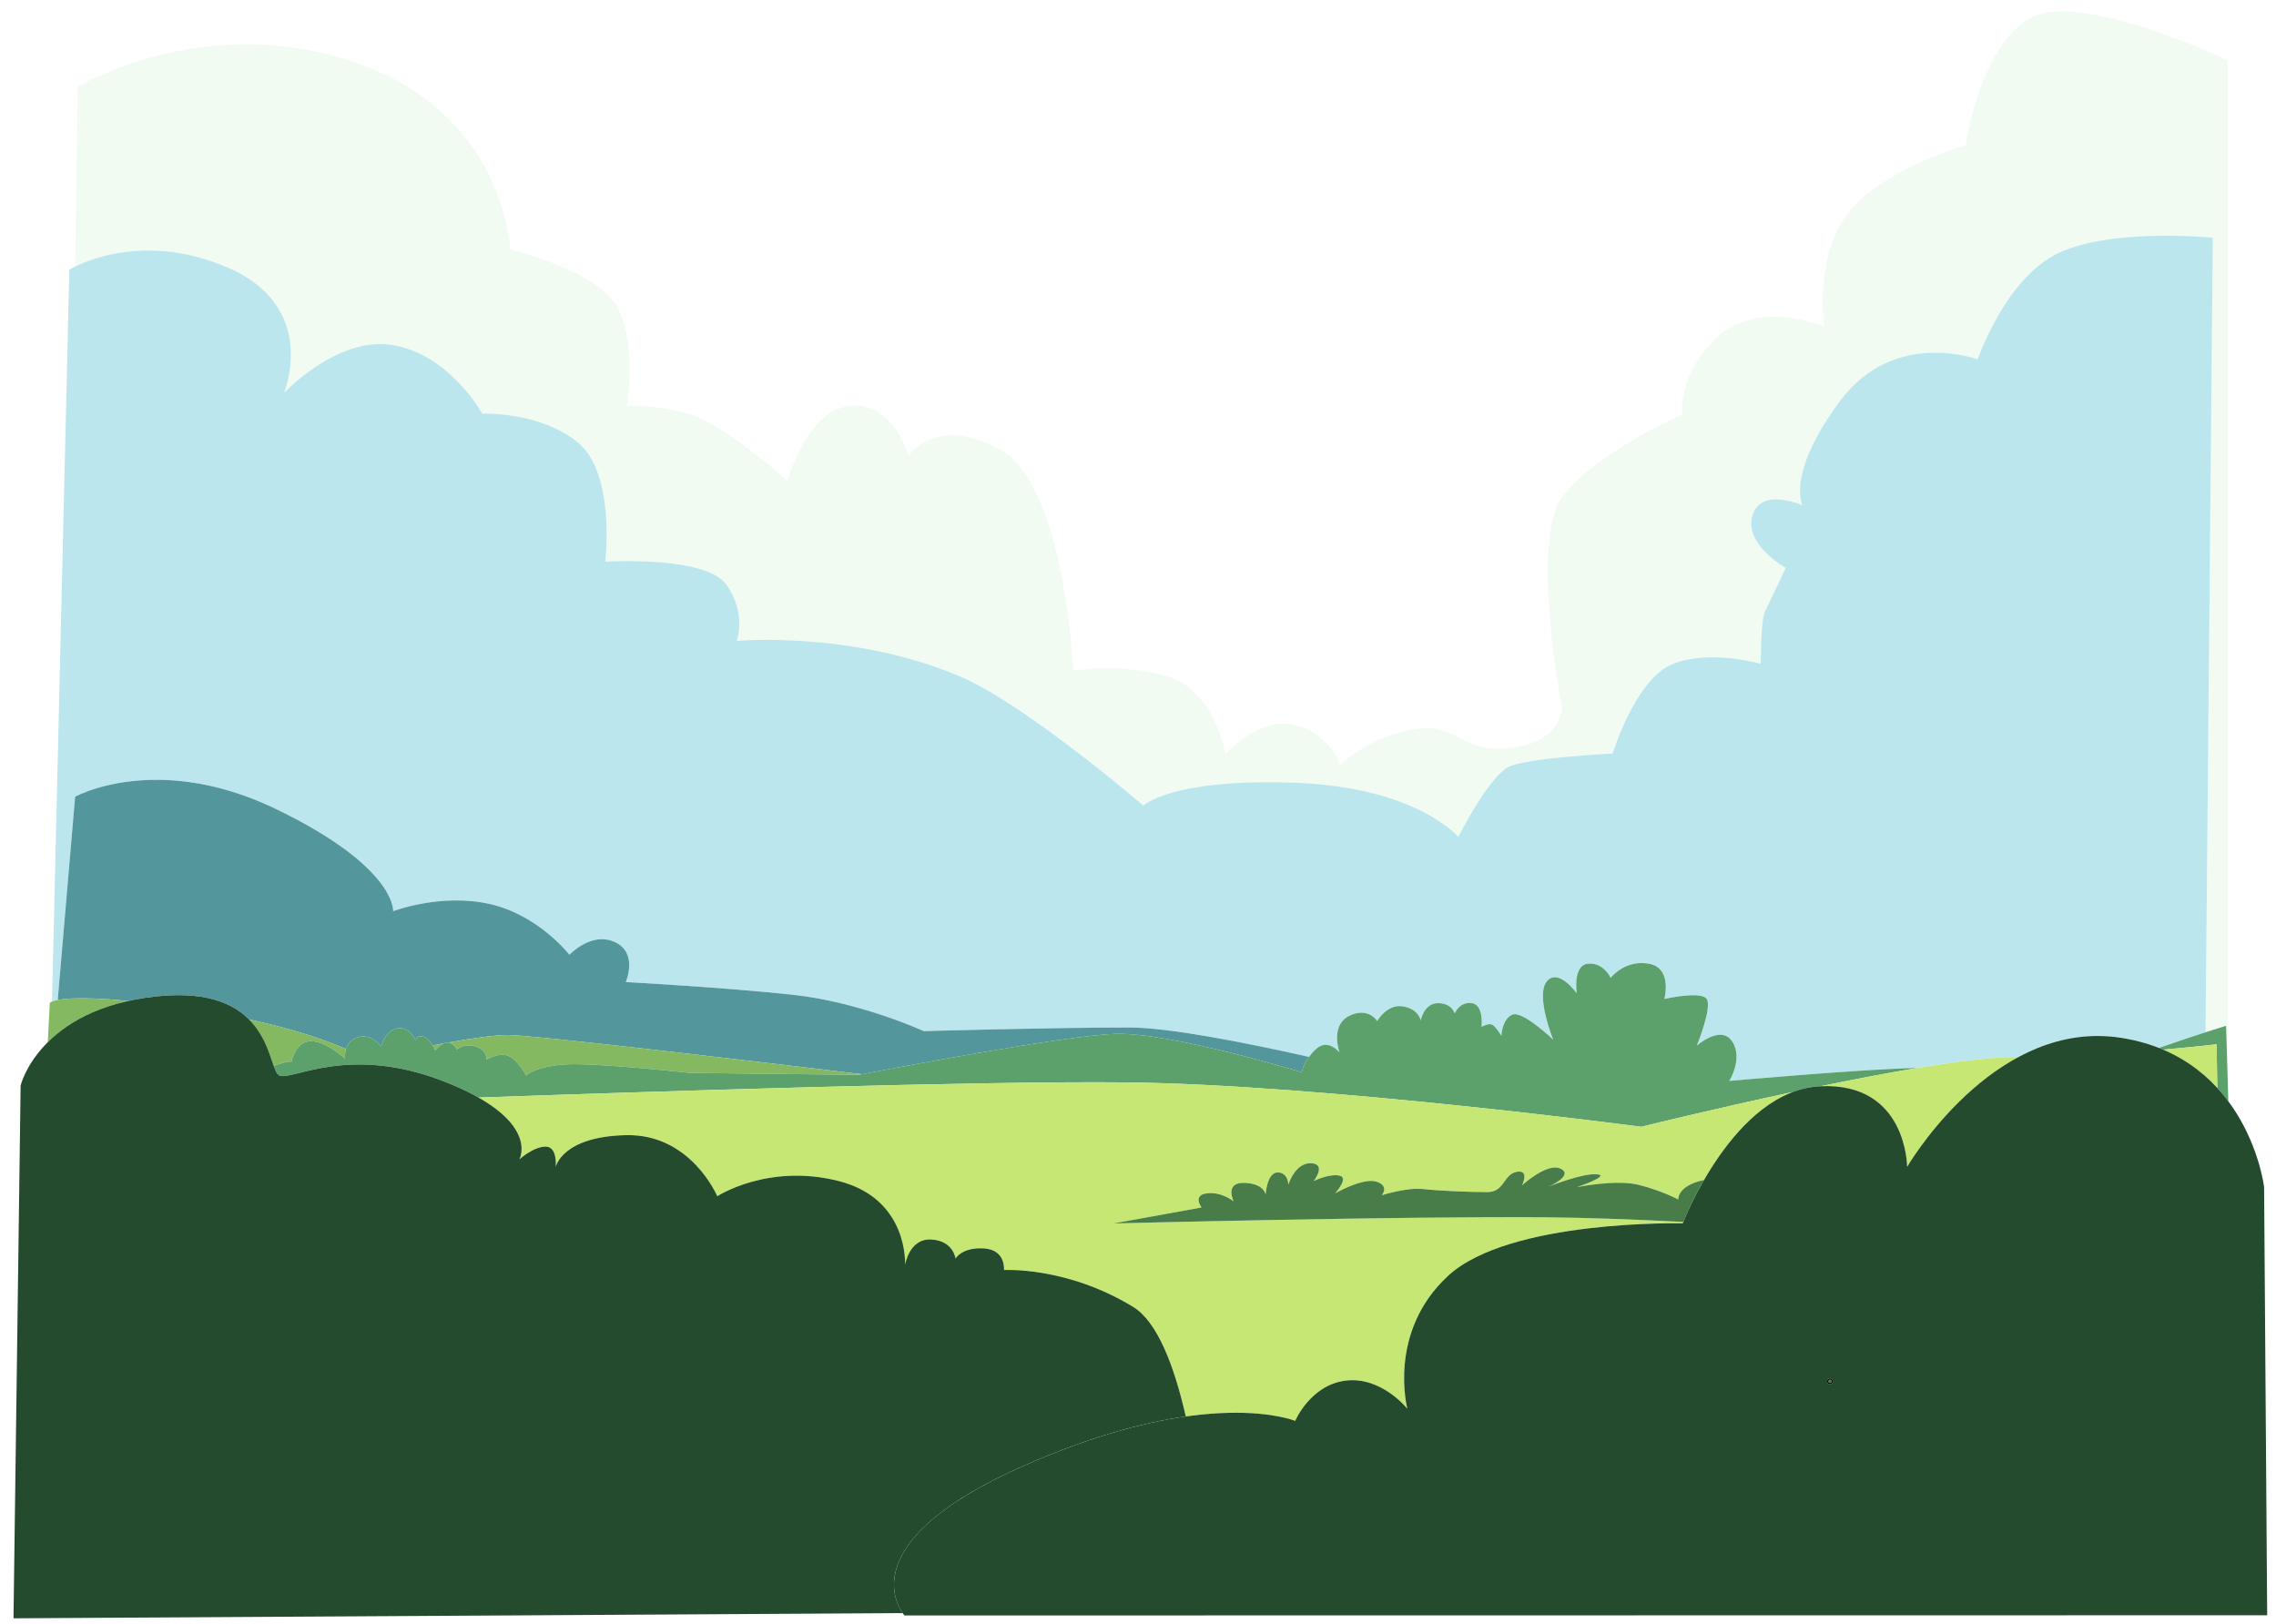
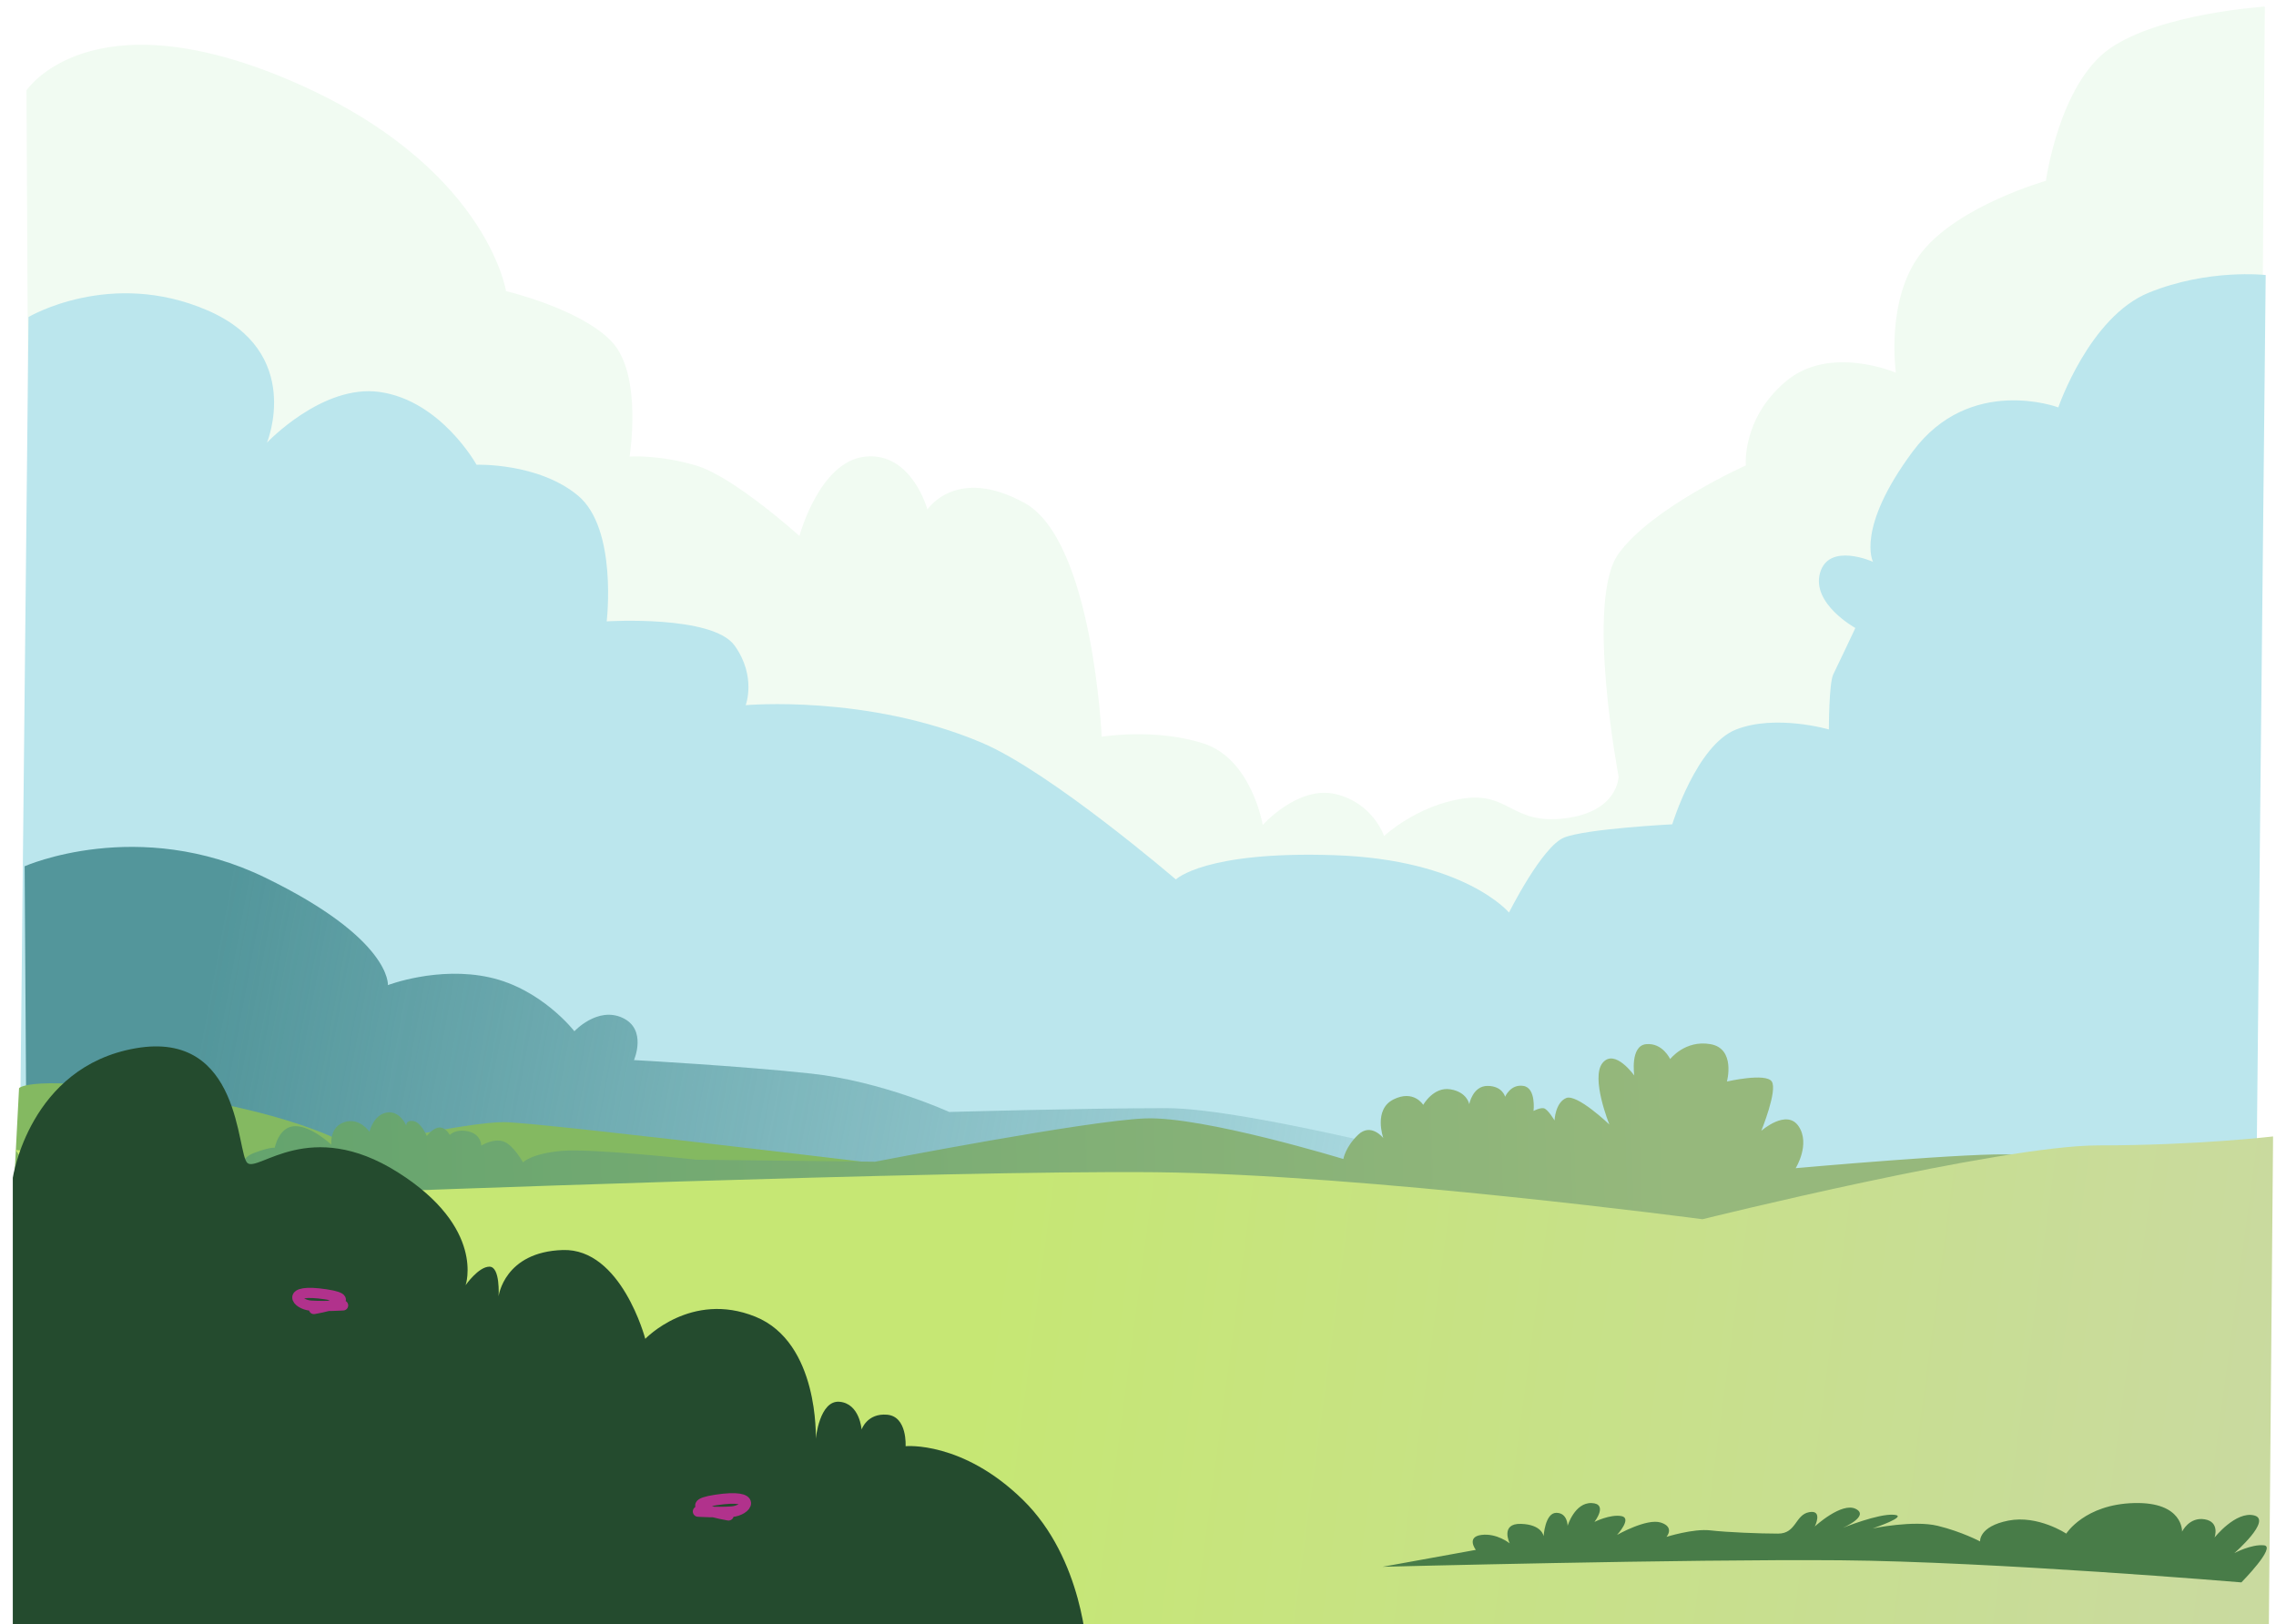
- <svg xmlns="http://www.w3.org/2000/svg" width="478mm" height="341mm" viewBox="0 0 478 341" version="1.1" id="svg1">
-   <defs id="defs1" />
+ <svg xmlns="http://www.w3.org/2000/svg" xmlns:xlink="http://www.w3.org/1999/xlink" width="478mm" height="341mm" viewBox="0 0 478 341" version="1.1" id="svg1">
+   <defs id="defs1">
+     <linearGradient id="linearGradient5">
+       <stop style="stop-color:#c6e774;stop-opacity:1;" offset="0" id="stop5" />
+       <stop style="stop-color:#c9da9f;stop-opacity:1;" offset="1" id="stop6" />
+     </linearGradient>
+     <linearGradient id="linearGradient3">
+       <stop style="stop-color:#53969b;stop-opacity:1;" offset="0" id="stop3" />
+       <stop style="stop-color:#53969b;stop-opacity:0;" offset="1" id="stop4" />
+     </linearGradient>
+     <linearGradient id="linearGradient1">
+       <stop style="stop-color:#5ca06b;stop-opacity:1;" offset="0" id="stop1" />
+       <stop style="stop-color:#96b87c;stop-opacity:1;" offset="1" id="stop2" />
+     </linearGradient>
+     <linearGradient xlink:href="#linearGradient1" id="linearGradient2" x1="2.802" y1="254.941" x2="351.815" y2="244.08" gradientUnits="userSpaceOnUse" />
+     <linearGradient xlink:href="#linearGradient3" id="linearGradient4" x1="46.259" y1="194.774" x2="342.839" y2="249.552" gradientUnits="userSpaceOnUse" />
+     <linearGradient xlink:href="#linearGradient5" id="linearGradient6" x1="209.608" y1="257.04" x2="477.387" y2="292.929" gradientUnits="userSpaceOnUse" />
+   </defs>
  <g id="layer1">
-     <path d="m 433.208,2.391 c -3.085,-0.016 -5.75,0.508 -7.639,1.822 C 415.495,11.221 412.867,30.493 412.867,30.493 c 0,0 -17.082,4.818 -24.528,14.016 -7.446,9.198 -5.256,24.09 -5.256,24.09 0,0 -13.14,-5.694 -21.899,1.752 -8.76,7.446 -7.884,16.644 -7.884,16.644 0,0 -18.616,8.322 -25.276,17.52 -6.66,9.198 0,44.238 0,44.238 0,0 -1.5e-4,7.008 -10.639,8.322 -10.639,1.314 -10.95,-5.256 -20.148,-3.942 -9.198,1.314 -15.768,7.446 -15.768,7.446 0,0 -2.19,-6.57 -9.636,-8.322 -7.446,-1.752 -14.454,6.132 -14.454,6.132 0,0 -2.19,-13.14 -11.826,-16.206 -9.636,-3.066 -20.148,-1.314 -20.148,-1.314 0,0 -1.752,-38.981 -15.33,-46.427 -13.578,-7.446 -19.272,1.314 -19.272,1.314 0,0 -3.066,-11.388 -12.264,-10.512 -9.198,0.876 -13.14,15.768 -13.14,15.768 0,0 -13.09,-11.826 -20.586,-14.016 -7.496,-2.19 -13.14,-1.752 -13.14,-1.752 0,0 2.628,-16.205 -3.504,-22.775 -6.132,-6.57 -21.024,-10.074 -21.024,-10.074 0,0 -1.212,-34.674 -43.362,-42.048 -26.698,-4.67 -47.446,7.867 -47.446,7.867 l -0.558,37.774 c 3.797,-1.868 16.138,-6.665 32.072,0.216 19.272,8.322 11.826,26.28 11.826,26.28 0,0 10.973,-11.652 22.338,-10.074 12.217,1.696 19.272,14.454 19.272,14.454 0,0 12.264,-0.438 20.148,6.132 7.884,6.57 5.694,24.966 5.694,24.966 0,0 21.024,-1.314 25.404,4.818 4.38,6.132 2.19,11.826 2.19,11.826 0,0 24.09,-2.19 46.866,7.446 13.65,5.775 38.543,27.155 38.543,27.155 0,0 5.694,-5.694 31.536,-4.818 25.842,0.876 34.602,11.388 34.602,11.388 0,0 6.57,-13.14 10.95,-14.892 4.38,-1.752 21.462,-2.628 21.462,-2.628 0,0 4.818,-15.768 12.702,-18.834 7.884,-3.066 18.396,0 18.396,0 0,0 4.5e-4,-9.198 0.876,-10.95 0.876,-1.752 4.38,-9.198 4.38,-9.198 0,0 -8.76,-4.818 -7.008,-10.95 1.752,-6.132 10.512,-2.19 10.512,-2.19 0,0 -3.504,-6.57 7.884,-21.9 11.388,-15.33 28.908,-8.76 28.908,-8.76 0,0 6.132,-17.958 17.958,-22.776 5.913,-2.409 13.774,-3.098 20.157,-3.185 6.383,-0.087 11.288,0.429 11.288,0.429 l -1.524,166.877 c 2.625,-0.848 4.31,-1.366 4.31,-1.366 l 0.303,10.317 -0.011,-213.105 c 0,0 -21.236,-10.206 -34.604,-10.274 z" style="display:inline;fill:#f1fbf2;fill-rule:evenodd;stroke-width:1.218;stroke-linecap:round;stroke-dasharray:1.218, 2.436;paint-order:stroke markers fill" id="path53" />
-     <path d="m 453.446,49.514 c -6.383,0.087 -14.244,0.776 -20.157,3.185 -11.826,4.818 -17.958,22.776 -17.958,22.776 0,0 -17.52,-6.57 -28.908,8.76 -11.388,15.33 -7.884,21.9 -7.884,21.9 0,0 -8.76,-3.942 -10.512,2.19 -1.752,6.132 7.008,10.95 7.008,10.95 0,0 -3.504,7.446 -4.38,9.198 -0.876,1.752 -0.876,10.95 -0.876,10.95 0,0 -10.512,-3.066 -18.396,0 -7.884,3.066 -12.702,18.834 -12.702,18.834 0,0 -17.082,0.876 -21.462,2.628 -4.38,1.752 -10.95,14.892 -10.95,14.892 0,0 -8.76,-10.512 -34.602,-11.388 -25.842,-0.876 -31.536,4.818 -31.536,4.818 0,0 -24.894,-21.381 -38.543,-27.155 -22.776,-9.636 -46.866,-7.446 -46.866,-7.446 0,0 2.19,-5.694 -2.19,-11.826 -4.38,-6.132 -25.404,-4.818 -25.404,-4.818 0,0 2.19,-18.396 -5.694,-24.966 -7.884,-6.57 -20.148,-6.132 -20.148,-6.132 0,0 -7.055,-12.758 -19.272,-14.454 -11.365,-1.577 -22.338,10.074 -22.338,10.074 0,0 7.446,-17.958 -11.826,-26.28 -19.272,-8.322 -33.287,0.438 -33.287,0.438 l -3.642,153.731 c 0.251,-0.105 0.632,-0.226 1.204,-0.337 l 3.652,-42.696 c 0,0 6.709,-3.727 17.891,-3.541 6.709,0.112 15.029,1.632 24.475,6.213 25.191,12.214 24.427,21.374 24.427,21.374 0,0 9.924,-3.817 20.229,-1.527 10.305,2.29 16.794,10.687 16.794,10.687 0,0 4.58,-4.962 9.542,-2.672 4.962,2.29 2.29,8.397 2.29,8.397 0,0 20.992,1.145 35.114,2.672 14.122,1.527 27.48,7.633 27.48,7.633 0,0 26.717,-0.763 43.129,-0.763 8.27,0 24.1,3.101 37.77,6.178 0.377,-0.518 0.844,-1.064 1.42,-1.609 2.553,-2.419 4.972,0.672 4.972,0.672 0,0 -2.016,-5.644 2.015,-7.66 4.032,-2.016 5.913,1.075 5.913,1.075 0,0 2.016,-3.628 5.375,-3.091 3.36,0.538 3.763,2.956 3.763,2.956 0,0 0.672,-3.628 3.629,-3.628 2.957,0 3.494,2.15 3.494,2.15 0,0 1.075,-2.553 3.629,-2.15 2.553,0.403 2.015,4.972 2.015,4.972 0,0 1.21,-0.672 2.016,-0.538 0.806,0.134 2.15,2.419 2.15,2.419 0,0 0.134,-3.494 2.285,-4.434 2.15,-0.941 8.601,5.241 8.601,5.241 0,0 -3.763,-9.273 -1.344,-12.229 2.419,-2.957 6.294,2.508 6.294,2.508 0,0 -0.89,-5.933 2.373,-6.23 3.263,-0.297 4.746,2.966 4.746,2.966 0,0 2.271,-2.952 6.218,-3.094 0.564,-0.02 1.162,0.017 1.792,0.128 5.043,0.89 3.263,7.417 3.263,7.417 0,0 7.714,-1.78 8.9,0 1.187,1.78 -2.077,9.79 -2.077,9.79 0,0 5.044,-4.45 7.417,-0.89 2.373,3.56 -0.594,8.307 -0.594,8.307 0,0 28.03,-2.507 39.55,-2.727 8.309,-1.379 15.687,-2.299 20.584,-2.299 0.199,0 0.399,-4.8e-4 0.598,-10e-4 4.949,-2.654 10.552,-4.429 16.677,-4.417 1.604,0.003 3.244,0.129 4.918,0.393 2.904,0.459 5.531,1.188 7.907,2.121 3.701,-1.296 7.203,-2.452 9.79,-3.288 l 1.524,-166.877 c 0,0 -4.905,-0.516 -11.288,-0.429 z" style="display:inline;fill:#bbe6ed;fill-rule:evenodd;stroke-width:1.218;stroke-linecap:round;stroke-dasharray:1.218, 2.436;paint-order:stroke markers fill" id="path51" />
-     <path d="m 33.669,163.798 c -11.182,-0.186 -17.891,3.541 -17.891,3.541 l -3.652,42.696 c 0.65,-0.127 1.546,-0.24 2.778,-0.304 2.449,-0.127 6.223,-0.057 12.027,0.508 1.796,-0.4 3.73,-0.722 5.814,-0.949 1.537,-0.167 2.973,-0.254 4.316,-0.269 7.732,-0.088 12.352,2.189 15.245,5.099 10.09,2.177 16.6,4.557 20.365,6.223 0.295,-0.948 0.951,-1.971 2.376,-2.446 3.02,-1.007 4.98,1.907 4.98,1.907 0,0 0.795,-3.39 3.444,-3.814 2.649,-0.424 3.867,2.596 3.867,2.596 0,0 -0.106,-1.165 1.43,-0.9 0.881,0.152 1.623,1.106 2.095,1.891 0.766,-0.146 1.539,-0.29 2.311,-0.43 0.236,-0.108 0.483,-0.179 0.732,-0.19 0.089,-0.004 0.176,5.4e-4 0.26,0.011 4.941,-0.879 9.738,-1.575 12.529,-1.575 4.996,0 46.662,4.907 74.353,8.236 5.406,-1.041 42.39,-8.1 53.093,-8.473 11.557,-0.403 39.24,8.063 39.24,8.063 0,0 0.242,-1.45 1.537,-3.228 -13.671,-3.077 -29.5,-6.178 -37.77,-6.178 -16.412,0 -43.129,0.763 -43.129,0.763 0,0 -13.359,-6.106 -27.48,-7.633 -14.122,-1.527 -35.114,-2.672 -35.114,-2.672 0,0 2.672,-6.107 -2.29,-8.397 -4.962,-2.29 -9.542,2.672 -9.542,2.672 0,0 -6.489,-8.397 -16.794,-10.687 -10.305,-2.29 -20.229,1.527 -20.229,1.527 0,0 0.764,-9.16 -24.427,-21.374 -9.446,-4.58 -17.766,-6.101 -24.475,-6.213 z" style="display:inline;fill:#53969b;fill-rule:evenodd;stroke-width:1.218;stroke-linecap:round;stroke-dasharray:1.218, 2.436;paint-order:stroke markers fill" id="path50" />
-     <path d="m 14.904,209.73 c -3.933,0.204 -4.444,0.919 -4.444,0.919 l -0.43,8.255 c 3.393,-3.381 8.699,-6.838 16.901,-8.666 -5.804,-0.565 -9.579,-0.635 -12.027,-0.508 z m 37.401,4.389 c 3.253,3.273 4.323,7.346 5.178,9.756 2.982,-1.084 3.741,-0.894 3.741,-0.894 0,0 0.817,-4.291 4.087,-4.291 3.269,0 7.151,3.678 7.151,3.678 0,0 -0.122,-0.966 0.208,-2.026 -3.765,-1.666 -10.275,-4.046 -20.365,-6.223 z m 54.39,3.273 c -2.791,0 -7.588,0.697 -12.529,1.575 1.119,0.144 1.806,1.472 1.806,1.472 0,0 1.219,-1.324 3.762,-0.688 2.543,0.636 2.49,2.808 2.49,2.808 0,0 2.369,-1.506 4.385,-0.834 2.016,0.672 3.897,4.166 3.897,4.166 0,0 1.613,-1.747 7.66,-2.285 6.047,-0.538 26.743,1.747 26.743,1.747 l 35.478,0.403 c 0,0 0.23,-0.045 0.661,-0.128 -27.69,-3.329 -69.357,-8.236 -74.353,-8.236 z m -13.522,1.753 c -0.772,0.14 -1.545,0.285 -2.311,0.43 0.351,0.584 0.553,1.075 0.553,1.075 0,0 0.788,-1.062 1.758,-1.506 z" style="display:inline;fill:#84b961;fill-rule:evenodd;stroke-linecap:round;stroke-dasharray:1, 2;paint-order:stroke markers fill" id="path49" />
-     <path d="m 344.484,202.285 c -3.946,0.142 -6.218,3.094 -6.218,3.094 0,0 -1.483,-3.263 -4.746,-2.966 -3.263,0.297 -2.373,6.23 -2.373,6.23 0,0 -3.875,-5.464 -6.294,-2.508 -2.419,2.957 1.344,12.229 1.344,12.229 0,0 -6.451,-6.182 -8.601,-5.241 -2.15,0.941 -2.285,4.434 -2.285,4.434 0,0 -1.344,-2.285 -2.15,-2.419 -0.806,-0.134 -2.016,0.538 -2.016,0.538 0,0 0.538,-4.569 -2.015,-4.972 -2.553,-0.403 -3.629,2.15 -3.629,2.15 0,0 -0.537,-2.15 -3.494,-2.15 -2.957,0 -3.629,3.628 -3.629,3.628 0,0 -0.403,-2.419 -3.763,-2.956 -3.36,-0.538 -5.375,3.091 -5.375,3.091 0,0 -1.882,-3.091 -5.913,-1.075 -4.032,2.016 -2.015,7.66 -2.015,7.66 0,0 -2.419,-3.091 -4.972,-0.672 -2.553,2.419 -2.957,4.837 -2.957,4.837 0,0 -27.683,-8.466 -39.24,-8.063 -11.557,0.403 -53.755,8.601 -53.755,8.601 l -35.478,-0.403 c 0,0 -20.696,-2.285 -26.743,-1.747 -6.047,0.538 -7.66,2.285 -7.66,2.285 0,0 -1.882,-3.494 -3.897,-4.166 -2.016,-0.672 -4.385,0.834 -4.385,0.834 0,0 0.053,-2.172 -2.49,-2.808 -2.543,-0.636 -3.762,0.688 -3.762,0.688 0,0 -0.795,-1.536 -2.066,-1.483 -1.271,0.053 -2.49,1.696 -2.49,1.696 0,0 -1.113,-2.702 -2.649,-2.967 -1.536,-0.265 -1.43,0.9 -1.43,0.9 0,0 -1.219,-3.02 -3.867,-2.596 -2.649,0.424 -3.444,3.814 -3.444,3.814 0,0 -1.96,-2.913 -4.98,-1.907 -3.02,1.007 -2.584,4.472 -2.584,4.472 0,0 -3.882,-3.678 -7.151,-3.678 -3.269,0 -4.087,4.291 -4.087,4.291 0,0 -0.759,-0.19 -3.741,0.894 0.365,1.029 0.691,1.754 1.13,1.985 2.544,1.336 14.418,-6.682 34.774,1.336 2.828,1.114 5.174,2.233 7.115,3.335 35.993,-1.259 105.802,-3.513 135.798,-3.19 41.313,0.444 108.391,9.329 108.391,9.329 0,0 14.65,-3.635 31.774,-7.285 1.855,-0.703 3.809,-1.142 5.858,-1.237 0.02,-9.3e-4 0.04,-0.002 0.06,-0.003 6.861,-1.412 13.888,-2.762 20.352,-3.835 -11.521,0.22 -39.55,2.727 -39.55,2.727 0,0 2.967,-4.747 0.594,-8.307 -2.373,-3.56 -7.417,0.89 -7.417,0.89 0,0 3.264,-8.01 2.077,-9.79 -1.187,-1.78 -8.9,0 -8.9,0 0,0 1.78,-6.527 -3.263,-7.417 -0.63,-0.111 -1.228,-0.148 -1.792,-0.128 z m 123.036,13.168 c 0,0 -6.644,2.043 -14.1,4.653 0.294,0.115 0.584,0.234 0.87,0.356 6.726,-0.587 11.231,-1.117 11.231,-1.117 l 0.149,9.161 c 0.84,0.914 1.61,1.852 2.315,2.8 z" style="display:inline;fill:#5ca06b;fill-rule:evenodd;stroke-linecap:round;stroke-dasharray:1, 2;paint-order:stroke markers fill" id="path48" />
-     <path d="m 465.521,219.345 c 0,0 -4.505,0.53 -11.231,1.117 4.772,2.028 8.49,4.896 11.38,8.043 z m -41.603,2.664 c -0.2,5.5e-4 -0.399,0.001 -0.598,0.001 -8.706,0 -25.257,2.909 -40.936,6.135 18.147,-0.805 18.147,16.94 18.147,16.94 0,0 8.892,-15.304 23.387,-23.076 z m -187.617,5.331 c -29.996,-0.323 -99.804,1.931 -135.798,3.19 12.034,6.826 8.576,12.969 8.576,12.969 0,0 2.968,-2.673 5.513,-2.673 2.544,0 2.12,4.276 2.12,4.276 0,0 1.273,-6.414 14.843,-6.682 13.57,-0.267 19.084,12.829 19.084,12.829 0,0 10.602,-6.949 25.444,-3.208 14.843,3.742 13.994,17.64 13.994,17.64 0,0 0.848,-5.613 5.513,-5.345 4.665,0.267 5.089,4.009 5.089,4.009 0,0 1.272,-2.405 5.937,-2.138 4.665,0.267 4.241,4.543 4.241,4.543 0,0 13.146,-0.802 27.14,7.751 5.092,3.112 8.617,12.422 11.042,23.008 15.501,-2.202 22.97,0.924 22.97,0.924 0,0 3.213,-7.622 10.71,-8.469 7.497,-0.847 12.852,5.928 12.852,5.928 0,0 -4.284,-16.091 8.568,-27.947 12.852,-11.856 49.266,-11.009 49.266,-11.009 0,0 0.038,-0.1 0.114,-0.288 -10.101,-0.514 -20.23,-0.899 -28.824,-0.973 -30.288,-0.258 -90.864,1.291 -90.864,1.291 l 18.509,-3.356 c 0,0 -1.963,-2.582 1.121,-2.969 3.085,-0.387 5.609,1.678 5.609,1.678 0,0 -1.963,-4.002 2.244,-3.873 4.207,0.129 4.487,2.453 4.487,2.453 0,0 0.28,-4.647 2.524,-4.647 2.244,0 2.244,2.582 2.244,2.582 0,0 1.402,-4.647 4.767,-4.518 3.365,0.129 0.561,3.743 0.561,3.743 0,0 3.085,-1.549 5.328,-1.162 2.244,0.387 -0.841,3.743 -0.841,3.743 0,0 5.889,-3.356 8.694,-2.453 2.804,0.904 1.122,2.84 1.122,2.84 0,0 5.328,-1.678 8.694,-1.291 3.365,0.387 9.815,0.645 13.461,0.645 3.646,0 3.365,-3.744 6.17,-4.26 2.804,-0.516 1.122,2.84 1.122,2.84 0,0 5.328,-4.906 8.133,-3.486 2.804,1.42 -2.524,3.743 -2.524,3.743 0,0 7.011,-2.84 10.096,-2.582 3.085,0.258 -4.207,2.711 -4.207,2.711 0,0 8.133,-1.678 12.9,-0.516 4.768,1.162 8.413,3.099 8.413,3.099 0,0 -0.274,-2.904 5.415,-4.092 3.896,-6.743 10.232,-15.29 18.59,-18.46 -17.123,3.65 -31.774,7.285 -31.774,7.285 0,0 -67.078,-8.884 -108.391,-9.329 z" style="display:inline;fill:#c6e774;fill-rule:evenodd;stroke-linecap:round;stroke-dasharray:1, 2;paint-order:stroke markers fill" id="path47" />
-     <path d="m 275.339,244.32 c -3.365,-0.129 -4.767,4.518 -4.767,4.518 0,0 -2.4e-4,-2.582 -2.244,-2.582 -2.244,0 -2.524,4.647 -2.524,4.647 0,0 -0.28,-2.323 -4.487,-2.453 -4.207,-0.129 -2.244,3.873 -2.244,3.873 0,0 -2.524,-2.066 -5.609,-1.678 -3.085,0.387 -1.121,2.969 -1.121,2.969 l -18.509,3.356 c 0,0 60.576,-1.549 90.864,-1.291 8.594,0.073 18.722,0.459 28.824,0.973 0.407,-1.009 1.894,-4.548 4.355,-8.808 -5.689,1.188 -5.415,4.092 -5.415,4.092 0,0 -3.646,-1.937 -8.413,-3.099 -4.768,-1.162 -12.9,0.516 -12.9,0.516 0,0 7.292,-2.453 4.207,-2.711 -3.085,-0.258 -10.096,2.582 -10.096,2.582 0,0 5.328,-2.323 2.524,-3.743 -2.804,-1.42 -8.133,3.486 -8.133,3.486 0,0 1.683,-3.357 -1.122,-2.84 -2.804,0.516 -2.524,4.26 -6.17,4.26 -3.646,0 -10.096,-0.258 -13.461,-0.645 -3.365,-0.387 -8.694,1.291 -8.694,1.291 0,0 1.683,-1.936 -1.122,-2.84 -2.804,-0.904 -8.694,2.453 -8.694,2.453 0,0 3.085,-3.356 0.841,-3.743 -2.244,-0.387 -5.328,1.162 -5.328,1.162 0,0 2.804,-3.614 -0.561,-3.743 z" style="display:inline;fill:#487c48;fill-rule:evenodd;stroke-width:0.798;stroke-linecap:round;stroke-dasharray:0.798, 1.595;paint-order:stroke markers fill" id="path46" />
-     <path d="m 37.061,209.02 c -1.342,0.015 -2.778,0.102 -4.316,0.269 -24.596,2.673 -28.413,18.709 -28.413,18.709 L 2.835,339.904 189.573,338.808 c -1.879,-2.689 -8.716,-15.948 25.674,-31.055 13.861,-6.089 25.092,-9.004 33.793,-10.24 -2.424,-10.586 -5.95,-19.896 -11.042,-23.008 -13.995,-8.553 -27.14,-7.751 -27.14,-7.751 0,0 0.424,-4.276 -4.241,-4.543 -4.665,-0.267 -5.937,2.138 -5.937,2.138 0,0 -0.424,-3.742 -5.089,-4.009 -4.665,-0.267 -5.513,5.345 -5.513,5.345 0,0 0.848,-13.898 -13.994,-17.64 -14.843,-3.742 -25.444,3.208 -25.444,3.208 0,0 -5.513,-13.096 -19.084,-12.829 -13.57,0.267 -14.843,6.682 -14.843,6.682 0,0 0.424,-4.276 -2.12,-4.276 -2.544,0 -5.513,2.673 -5.513,2.673 0,0 4.665,-8.286 -15.691,-16.304 -20.356,-8.018 -32.23,4e-5 -34.774,-1.336 -2.385,-1.253 -1.417,-17.07 -21.553,-16.84 z" style="display:inline;fill:#244b2e;fill-rule:evenodd;stroke-width:0.706;stroke-linecap:round;stroke-dasharray:0.706, 1.411;paint-order:stroke markers fill" id="path45" />
-     <path d="m 440.595,217.593 c -24.062,-0.046 -40.064,27.493 -40.064,27.493 0,0 -1.2e-4,-17.784 -18.207,-16.937 -18.207,0.847 -28.917,28.793 -28.917,28.793 0,0 -36.414,-0.847 -49.266,11.009 -12.852,11.856 -8.568,27.947 -8.568,27.947 0,0 -5.355,-6.775 -12.852,-5.928 -7.497,0.847 -10.71,8.469 -10.71,8.469 0,0 -18.207,-7.622 -56.763,9.315 -38.556,16.937 -25.292,31.552 -25.292,31.552 l 286.191,-0.04 -0.645,-89.944 c 0,0 -3.213,-27.1 -29.988,-31.334 -1.673,-0.265 -3.313,-0.39 -4.918,-0.393 z m -56.262,71.919 c 0.337,0 0.611,0.275 0.611,0.611 0,0.337 -0.275,0.613 -0.611,0.613 -0.337,0 -0.613,-0.277 -0.613,-0.613 0,-0.337 0.277,-0.611 0.613,-0.611 z" style="display:inline;fill:#244b2e;fill-rule:evenodd;stroke-width:1.412;stroke-linecap:round;stroke-dasharray:1.412, 2.823;paint-order:stroke markers fill" id="path42" />
-     <path d="m 384.334,289.775 c -0.194,0 -0.349,0.154 -0.349,0.348 0,0.194 0.156,0.349 0.349,0.349 0.194,0 0.348,-0.156 0.348,-0.349 0,-0.194 -0.154,-0.348 -0.348,-0.348 z" style="baseline-shift:baseline;display:inline;overflow:visible;vector-effect:none;fill:#487c48;enable-background:accumulate;stop-color:#000000" id="path41" />
-     <path d="m 384.334,289.512 c -0.337,0 -0.613,0.275 -0.613,0.611 0,0.337 0.277,0.613 0.613,0.613 0.337,0 0.611,-0.277 0.611,-0.613 0,-0.337 -0.275,-0.611 -0.611,-0.611 z m 0,0.264 c 0.194,0 0.348,0.154 0.348,0.348 0,0.194 -0.154,0.349 -0.348,0.349 -0.194,0 -0.349,-0.156 -0.349,-0.349 0,-0.194 0.156,-0.348 0.349,-0.348 z" style="baseline-shift:baseline;display:inline;overflow:visible;vector-effect:none;enable-background:accumulate;stop-color:#000000" id="path40" />
+     <path style="display:inline;fill:#f1fbf2;fill-opacity:1;fill-rule:evenodd;stroke-width:1.288;stroke-linecap:round;stroke-dasharray:1.288, 2.576;paint-order:stroke markers fill" d="m 5.561,18.981 c 0,0 13.148,-19.916 54.847,-2.31 41.699,17.606 45.869,44.479 45.869,44.479 0,0 15.753,3.707 22.24,10.656 6.487,6.95 3.707,24.093 3.707,24.093 0,0 5.971,-0.463 13.9,1.853 7.929,2.317 21.776,14.826 21.776,14.826 0,0 4.17,-15.753 13.9,-16.68 9.73,-0.927 12.973,11.12 12.973,11.12 0,0 6.023,-9.266 20.386,-1.39 14.363,7.876 16.216,49.112 16.216,49.112 0,0 11.12,-1.853 21.313,1.39 10.193,3.243 12.51,17.143 12.51,17.143 0,0 7.413,-8.34 15.29,-6.487 7.876,1.853 10.193,8.803 10.193,8.803 0,0 6.95,-6.487 16.68,-7.877 9.73,-1.39 10.059,5.56 21.313,4.17 11.254,-1.39 11.254,-8.803 11.254,-8.803 0,0 -7.045,-37.066 0,-46.796 7.045,-9.73 26.738,-18.533 26.738,-18.533 0,0 -0.927,-9.73 8.34,-17.606 9.266,-7.876 23.166,-1.853 23.166,-1.853 0,0 -2.317,-15.753 5.56,-25.483 7.876,-9.73 25.946,-14.826 25.946,-14.826 0,0 2.78,-20.386 13.436,-27.799 10.656,-7.413 32.54,-8.797 32.54,-8.797 L 473.715,259.12 6.789,257.136 Z" id="path10" />
+     <path style="display:inline;fill:#bbe6ed;fill-opacity:1;fill-rule:evenodd;stroke-width:1.288;stroke-linecap:round;stroke-dasharray:1.288, 2.576;paint-order:stroke markers fill" d="m 5.993,66.583 c 0,0 17.176,-10.206 37.562,-1.403 20.386,8.803 12.51,27.799 12.51,27.799 0,0 11.607,-12.325 23.629,-10.656 12.923,1.794 20.386,15.29 20.386,15.29 0,0 12.973,-0.463 21.313,6.487 8.34,6.95 6.023,26.409 6.023,26.409 0,0 22.239,-1.39 26.873,5.097 4.633,6.487 2.317,12.51 2.317,12.51 0,0 25.483,-2.317 49.576,7.877 14.439,6.109 40.772,28.726 40.772,28.726 0,0 6.023,-6.023 33.359,-5.097 27.336,0.927 36.603,12.046 36.603,12.046 0,0 6.95,-13.9 11.583,-15.753 4.633,-1.853 22.703,-2.78 22.703,-2.78 0,0 5.097,-16.68 13.436,-19.923 8.34,-3.243 19.46,0 19.46,0 0,0 0,-9.73 0.927,-11.583 0.927,-1.853 4.633,-9.73 4.633,-9.73 0,0 -9.266,-5.097 -7.413,-11.583 1.853,-6.487 11.12,-2.317 11.12,-2.317 0,0 -3.707,-6.95 8.34,-23.166 12.046,-16.216 30.579,-9.266 30.579,-9.266 0,0 6.487,-18.996 18.996,-24.093 12.51,-5.097 24.556,-3.707 24.556,-3.707 L 473.857,251.442 4.172,241.706 Z" id="path11" />
+     <path style="display:none;fill:#8192c6;fill-opacity:1;fill-rule:evenodd;stroke-width:1.288;stroke-linecap:round;stroke-dasharray:1.288, 2.576;paint-order:stroke markers fill" d="m 6.115,133.727 c 0,0 26.31,-8.332 47.304,0.954 20.995,9.286 34.106,29.268 34.106,29.268 0,0 20.995,2.019 35.53,9.286 14.535,7.267 20.995,22.61 20.995,22.61 0,0 20.187,-5.249 33.107,-5.652 12.92,-0.404 23.417,12.112 23.417,12.112 0,0 20.187,-1.615 29.877,0 9.69,1.615 20.591,12.516 20.591,12.516 0,0 0,-7.267 12.92,-10.497 12.92,-3.23 50.5,-4.883 50.5,-4.883 0,0 19.127,-17.21 37.295,-22.459 18.169,-5.249 48.86,-5.249 48.86,-5.249 0,0 3.672,-16.385 16.188,-31.323 12.516,-14.939 58.984,-19.183 58.984,-19.183 l 1.789,154.719 -472.012,10.339 z" id="path12" />
+     <path style="display:inline;fill:url(#linearGradient4);fill-opacity:1;fill-rule:evenodd;stroke-width:1.288;stroke-linecap:round;stroke-dasharray:1.288, 2.576;paint-order:stroke markers fill" d="m 5.175,181.945 c 0,0 23.807,-10.563 50.454,2.356 26.647,12.92 25.84,22.61 25.84,22.61 0,0 10.497,-4.037 21.398,-1.615 10.901,2.422 17.765,11.305 17.765,11.305 0,0 4.845,-5.249 10.094,-2.826 5.249,2.422 2.422,8.882 2.422,8.882 0,0 22.206,1.211 37.145,2.826 14.939,1.615 29.07,8.075 29.07,8.075 0,0 28.262,-0.807 45.623,-0.807 17.361,0 66.214,12.92 66.214,12.92 L 5.565,242.845 Z" id="path13" />
+     <path style="display:inline;fill:#84b961;fill-opacity:1;fill-rule:evenodd;stroke-width:1.058;stroke-linecap:round;stroke-dasharray:1.058, 2.116;paint-order:stroke markers fill" d="m 4.001,228.558 c 0,0 2.161,-3.026 31.124,1.297 28.962,4.323 39.121,11.239 39.121,11.239 0,0 23.559,-5.403 31.556,-5.403 7.997,0 104.826,11.887 104.826,11.887 l -207.707,1.729 z" id="path14" />
+     <path style="display:inline;fill:url(#linearGradient2);fill-opacity:1;fill-rule:evenodd;stroke-width:1.058;stroke-linecap:round;stroke-dasharray:1.058, 2.116;paint-order:stroke markers fill" d="m 2.802,254.69 c 0,0 14.481,-6.052 25.936,-6.052 11.455,0 17.507,0.865 17.507,0.865 0,0 -1.081,-3.242 0.648,-3.89 1.729,-0.648 3.89,0.648 3.89,0.648 0,0 -0.865,-2.81 2.594,-4.107 3.458,-1.297 4.323,-1.081 4.323,-1.081 0,0 0.865,-4.539 4.323,-4.539 3.458,0 7.565,3.89 7.565,3.89 0,0 -0.461,-3.666 2.733,-4.731 3.194,-1.065 5.268,2.017 5.268,2.017 0,0 0.841,-3.587 3.643,-4.035 2.802,-0.448 4.091,2.746 4.091,2.746 0,0 -0.112,-1.233 1.513,-0.953 1.625,0.28 2.802,3.138 2.802,3.138 0,0 1.289,-1.737 2.634,-1.793 1.345,-0.056 2.186,1.569 2.186,1.569 0,0 1.289,-1.401 3.979,-0.729 2.69,0.672 2.634,2.97 2.634,2.97 0,0 2.506,-1.593 4.639,-0.882 2.132,0.711 4.123,4.407 4.123,4.407 0,0 1.706,-1.848 8.103,-2.417 6.397,-0.569 28.289,1.848 28.289,1.848 l 37.53,0.426 c 0,0 44.637,-8.672 56.863,-9.098 12.226,-0.426 41.51,8.529 41.51,8.529 0,0 0.426,-2.559 3.127,-5.118 2.701,-2.559 5.26,0.711 5.26,0.711 0,0 -2.132,-5.971 2.132,-8.103 4.265,-2.132 6.255,1.137 6.255,1.137 0,0 2.132,-3.838 5.686,-3.27 3.554,0.569 3.98,3.127 3.98,3.127 0,0 0.711,-3.838 3.838,-3.838 3.127,0 3.696,2.275 3.696,2.275 0,0 1.137,-2.701 3.838,-2.275 2.701,0.426 2.132,5.26 2.132,5.26 0,0 1.279,-0.711 2.132,-0.569 0.853,0.142 2.275,2.559 2.275,2.559 0,0 0.142,-3.696 2.417,-4.691 2.275,-0.995 9.098,5.544 9.098,5.544 0,0 -3.98,-9.809 -1.422,-12.936 2.559,-3.127 6.657,2.653 6.657,2.653 0,0 -0.941,-6.276 2.511,-6.59 3.452,-0.314 5.021,3.138 5.021,3.138 0,0 3.138,-4.08 8.473,-3.138 5.335,0.941 3.452,7.846 3.452,7.846 0,0 8.159,-1.883 9.415,0 1.255,1.883 -2.197,10.356 -2.197,10.356 0,0 5.335,-4.707 7.846,-0.941 2.511,3.766 -0.628,8.787 -0.628,8.787 0,0 38.6,-3.452 45.818,-2.824 7.218,0.628 26.989,12.239 26.989,12.239 0,0 -2.197,-6.59 8.473,-11.298 10.67,-4.707 18.55,-1.195 18.55,-1.195 l -2.034,48.421 -470.305,-5.488 z" id="path15" />
+     <path style="display:inline;fill:url(#linearGradient6);fill-opacity:1;fill-rule:evenodd;stroke-width:1.058;stroke-linecap:round;stroke-dasharray:1.058, 2.116;paint-order:stroke markers fill" d="m 3.247,241.516 72.366,8.928 c 0,0 123.587,-4.699 167.288,-4.229 43.702,0.47 114.658,9.868 114.658,9.868 0,0 62.498,-15.507 83.174,-15.507 20.676,0 36.654,-1.88 36.654,-1.88 L 476.47,345.017 3.717,347.162 5.596,244.805 Z" id="path16" />
+     <path style="display:inline;fill:#487c48;fill-opacity:1;fill-rule:evenodd;stroke:none;stroke-width:0.844;stroke-linecap:round;stroke-dasharray:0.844, 1.688;stroke-opacity:1;paint-order:stroke markers fill" d="m 470.733,332.36 c 0,0 -52.212,-4.37 -84.251,-4.643 -32.039,-0.273 -96.117,1.366 -96.117,1.366 l 19.579,-3.551 c 0,0 -2.077,-2.731 1.187,-3.141 3.263,-0.41 5.933,1.775 5.933,1.775 0,0 -2.077,-4.233 2.373,-4.097 4.45,0.137 4.747,2.595 4.747,2.595 0,0 0.297,-4.916 2.67,-4.916 2.373,0 2.373,2.731 2.373,2.731 0,0 1.483,-4.916 5.043,-4.78 3.56,0.137 0.593,3.96 0.593,3.96 0,0 3.263,-1.639 5.637,-1.229 2.373,0.41 -0.89,3.96 -0.89,3.96 0,0 6.23,-3.551 9.196,-2.595 2.967,0.956 1.187,3.004 1.187,3.004 0,0 5.637,-1.775 9.196,-1.366 3.56,0.41 10.383,0.683 14.24,0.683 3.857,0 3.56,-3.96 6.526,-4.506 2.967,-0.546 1.187,3.004 1.187,3.004 0,0 5.637,-5.189 8.603,-3.687 2.967,1.502 -2.67,3.96 -2.67,3.96 0,0 7.416,-3.004 10.68,-2.731 3.263,0.273 -4.45,2.868 -4.45,2.868 0,0 8.603,-1.775 13.646,-0.546 5.043,1.229 8.9,3.277 8.9,3.277 0,0 -0.297,-3.141 5.933,-4.37 6.23,-1.229 12.163,2.731 12.163,2.731 0,0 3.857,-6.145 14.24,-6.418 10.383,-0.273 10.086,6.009 10.086,6.009 0,0 1.483,-3.141 4.747,-2.595 3.263,0.546 2.077,3.824 2.077,3.824 0,0 4.45,-5.599 8.306,-4.643 3.857,0.956 -4.153,7.92 -4.153,7.92 0,0 3.56,-1.912 6.23,-1.639 2.67,0.273 -4.747,7.784 -4.747,7.784 z" id="path34" />
+     <path style="display:inline;fill:#244b2e;fill-opacity:1;fill-rule:evenodd;stroke:none;stroke-width:0.811;stroke-linecap:round;stroke-dasharray:0.811, 1.622;stroke-opacity:1;paint-order:stroke markers fill" d="m 2.687,247.388 c 0,0 3.465,-23.323 25.796,-27.21 22.331,-3.887 21.176,22.157 23.486,24.101 2.31,1.944 13.091,-9.718 31.572,1.944 18.481,11.662 14.246,23.712 14.246,23.712 0,0 2.695,-3.887 5.005,-3.887 2.31,0 1.925,6.22 1.925,6.22 0,0 1.155,-9.329 13.476,-9.718 12.321,-0.389 17.326,18.658 17.326,18.658 0,0 9.625,-10.107 23.101,-4.665 13.476,5.442 12.706,25.655 12.706,25.655 0,0 0.77,-8.163 5.005,-7.774 4.235,0.389 4.62,5.831 4.62,5.831 0,0 1.155,-3.498 5.39,-3.11 4.235,0.389 3.85,6.608 3.85,6.608 0,0 11.936,-1.166 24.641,11.273 12.706,12.439 13.43,31.922 13.43,31.922 L 2.687,346.9 Z" id="path32" />
+     <path style="fill:none;fill-rule:evenodd;stroke:#b1328c;stroke-width:2.221;stroke-linecap:round;stroke-dasharray:none;stroke-opacity:1;paint-order:stroke markers fill" d="m 152.996,318.259 c 0,0 -11.286,-1.904 -2.622,-3.216 9.152,-1.385 6.431,2.276 3.265,2.474 -3.166,0.198 -7.025,-0.049 -7.025,-0.049" id="path38" />
+     <path style="fill:none;fill-rule:evenodd;stroke:#b1328c;stroke-width:2.134;stroke-linecap:round;stroke-dasharray:none;stroke-opacity:1;paint-order:stroke markers fill" d="m 65.93,274.946 c 0,0 10.841,-1.829 2.518,-3.089 -8.791,-1.33 -6.177,2.186 -3.136,2.376 3.041,0.19 6.748,-0.047 6.748,-0.047" id="path38-4" />
  </g>
</svg>
